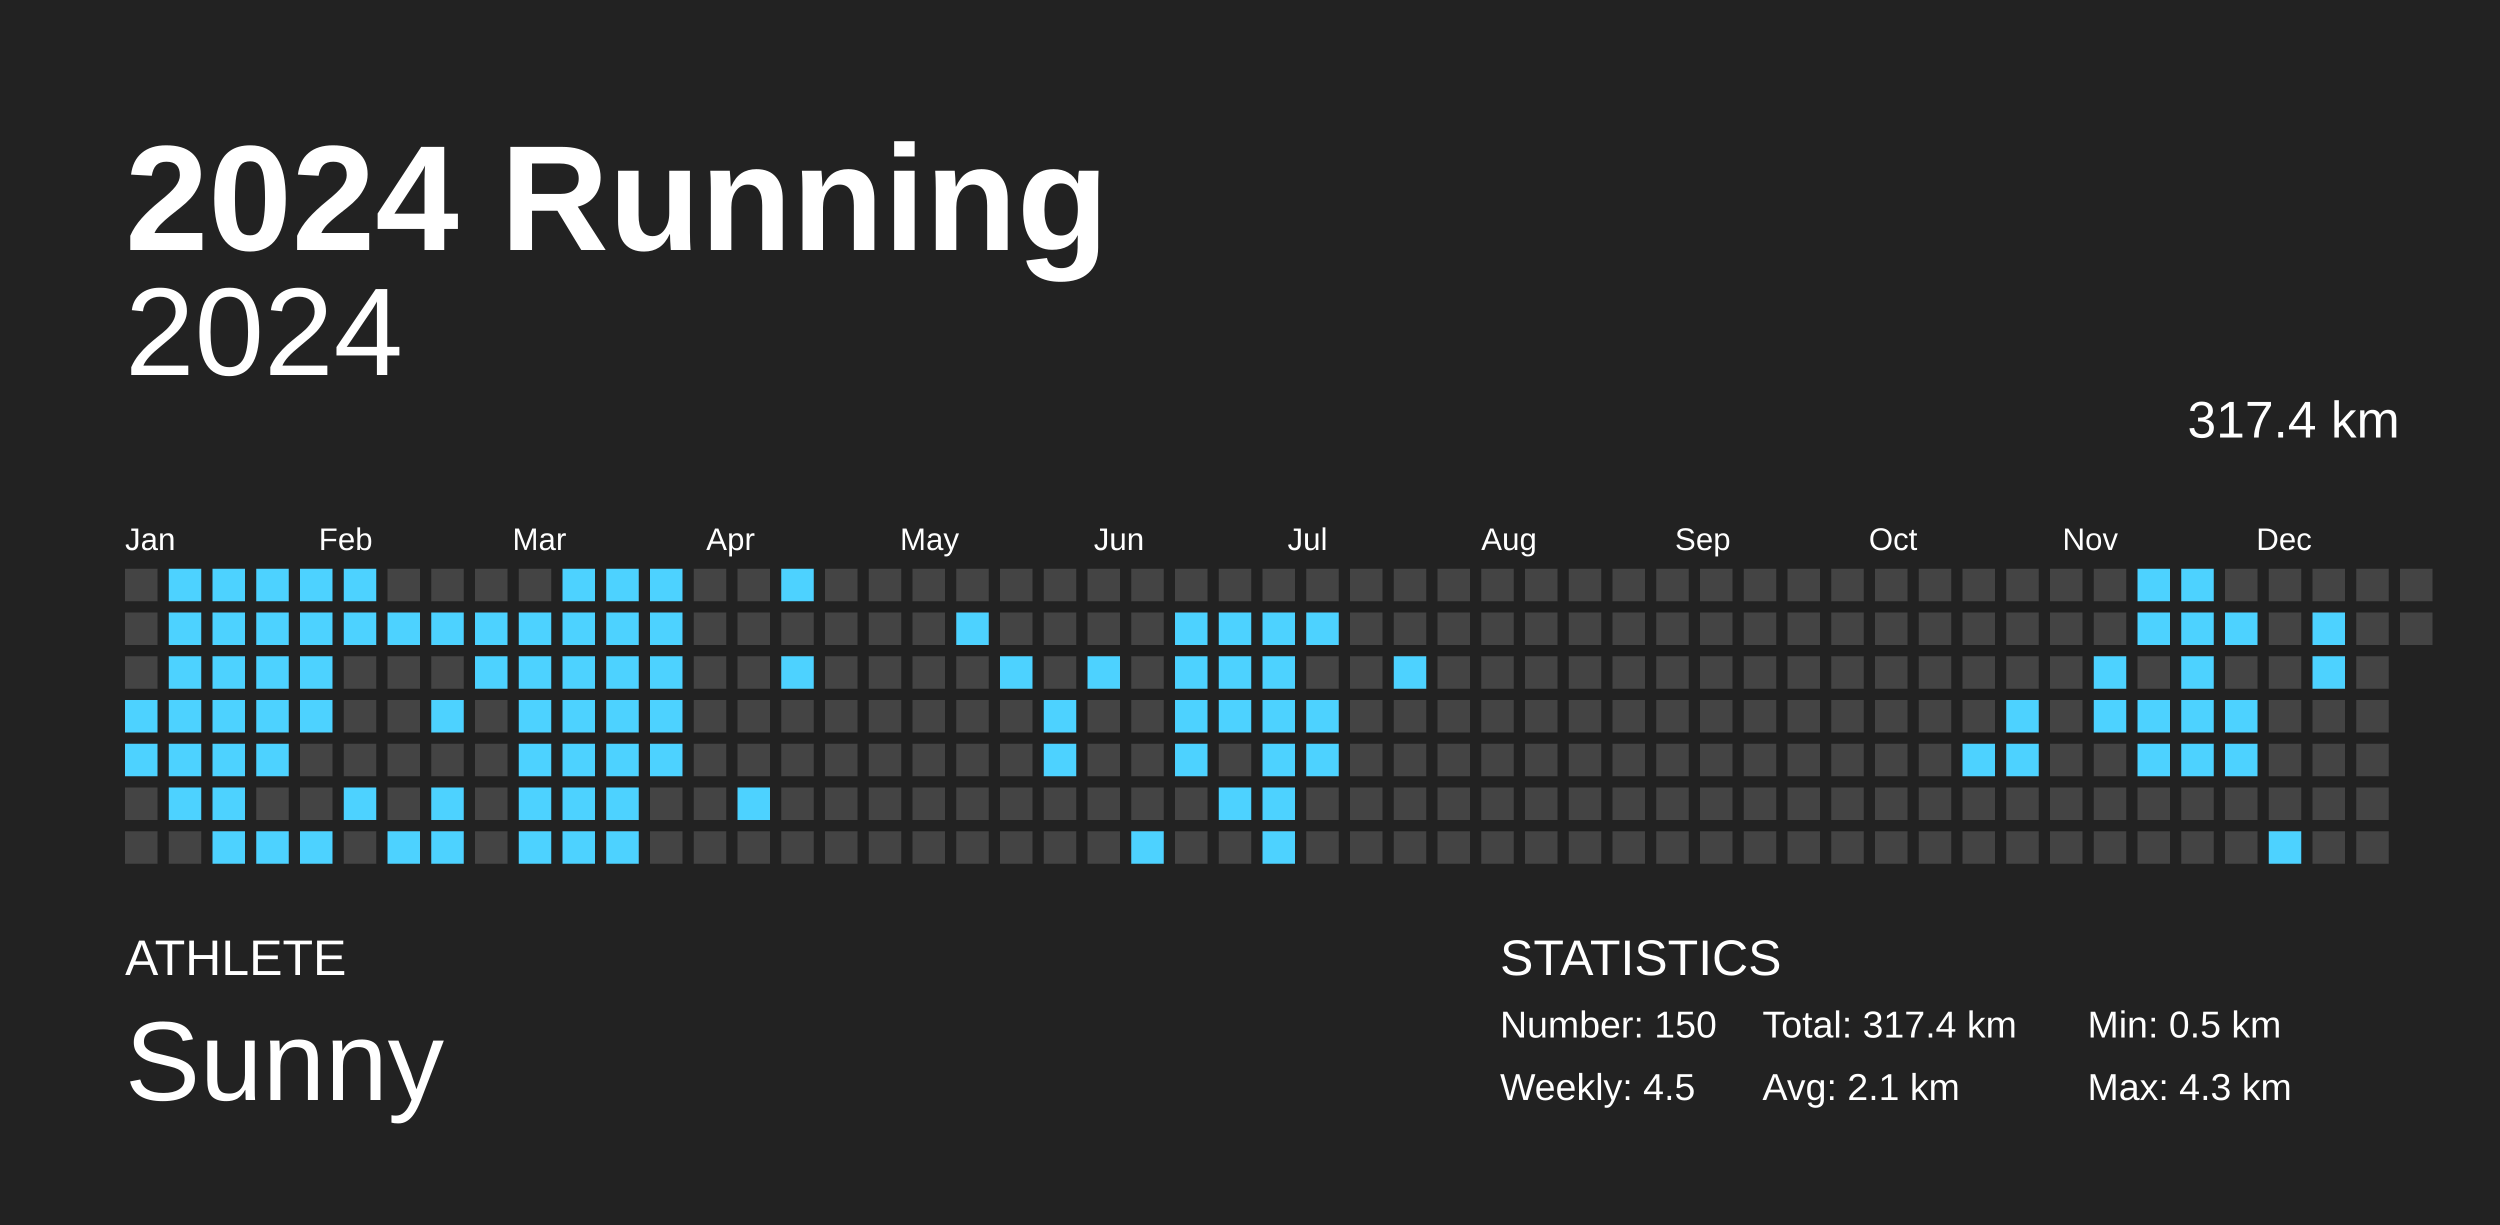
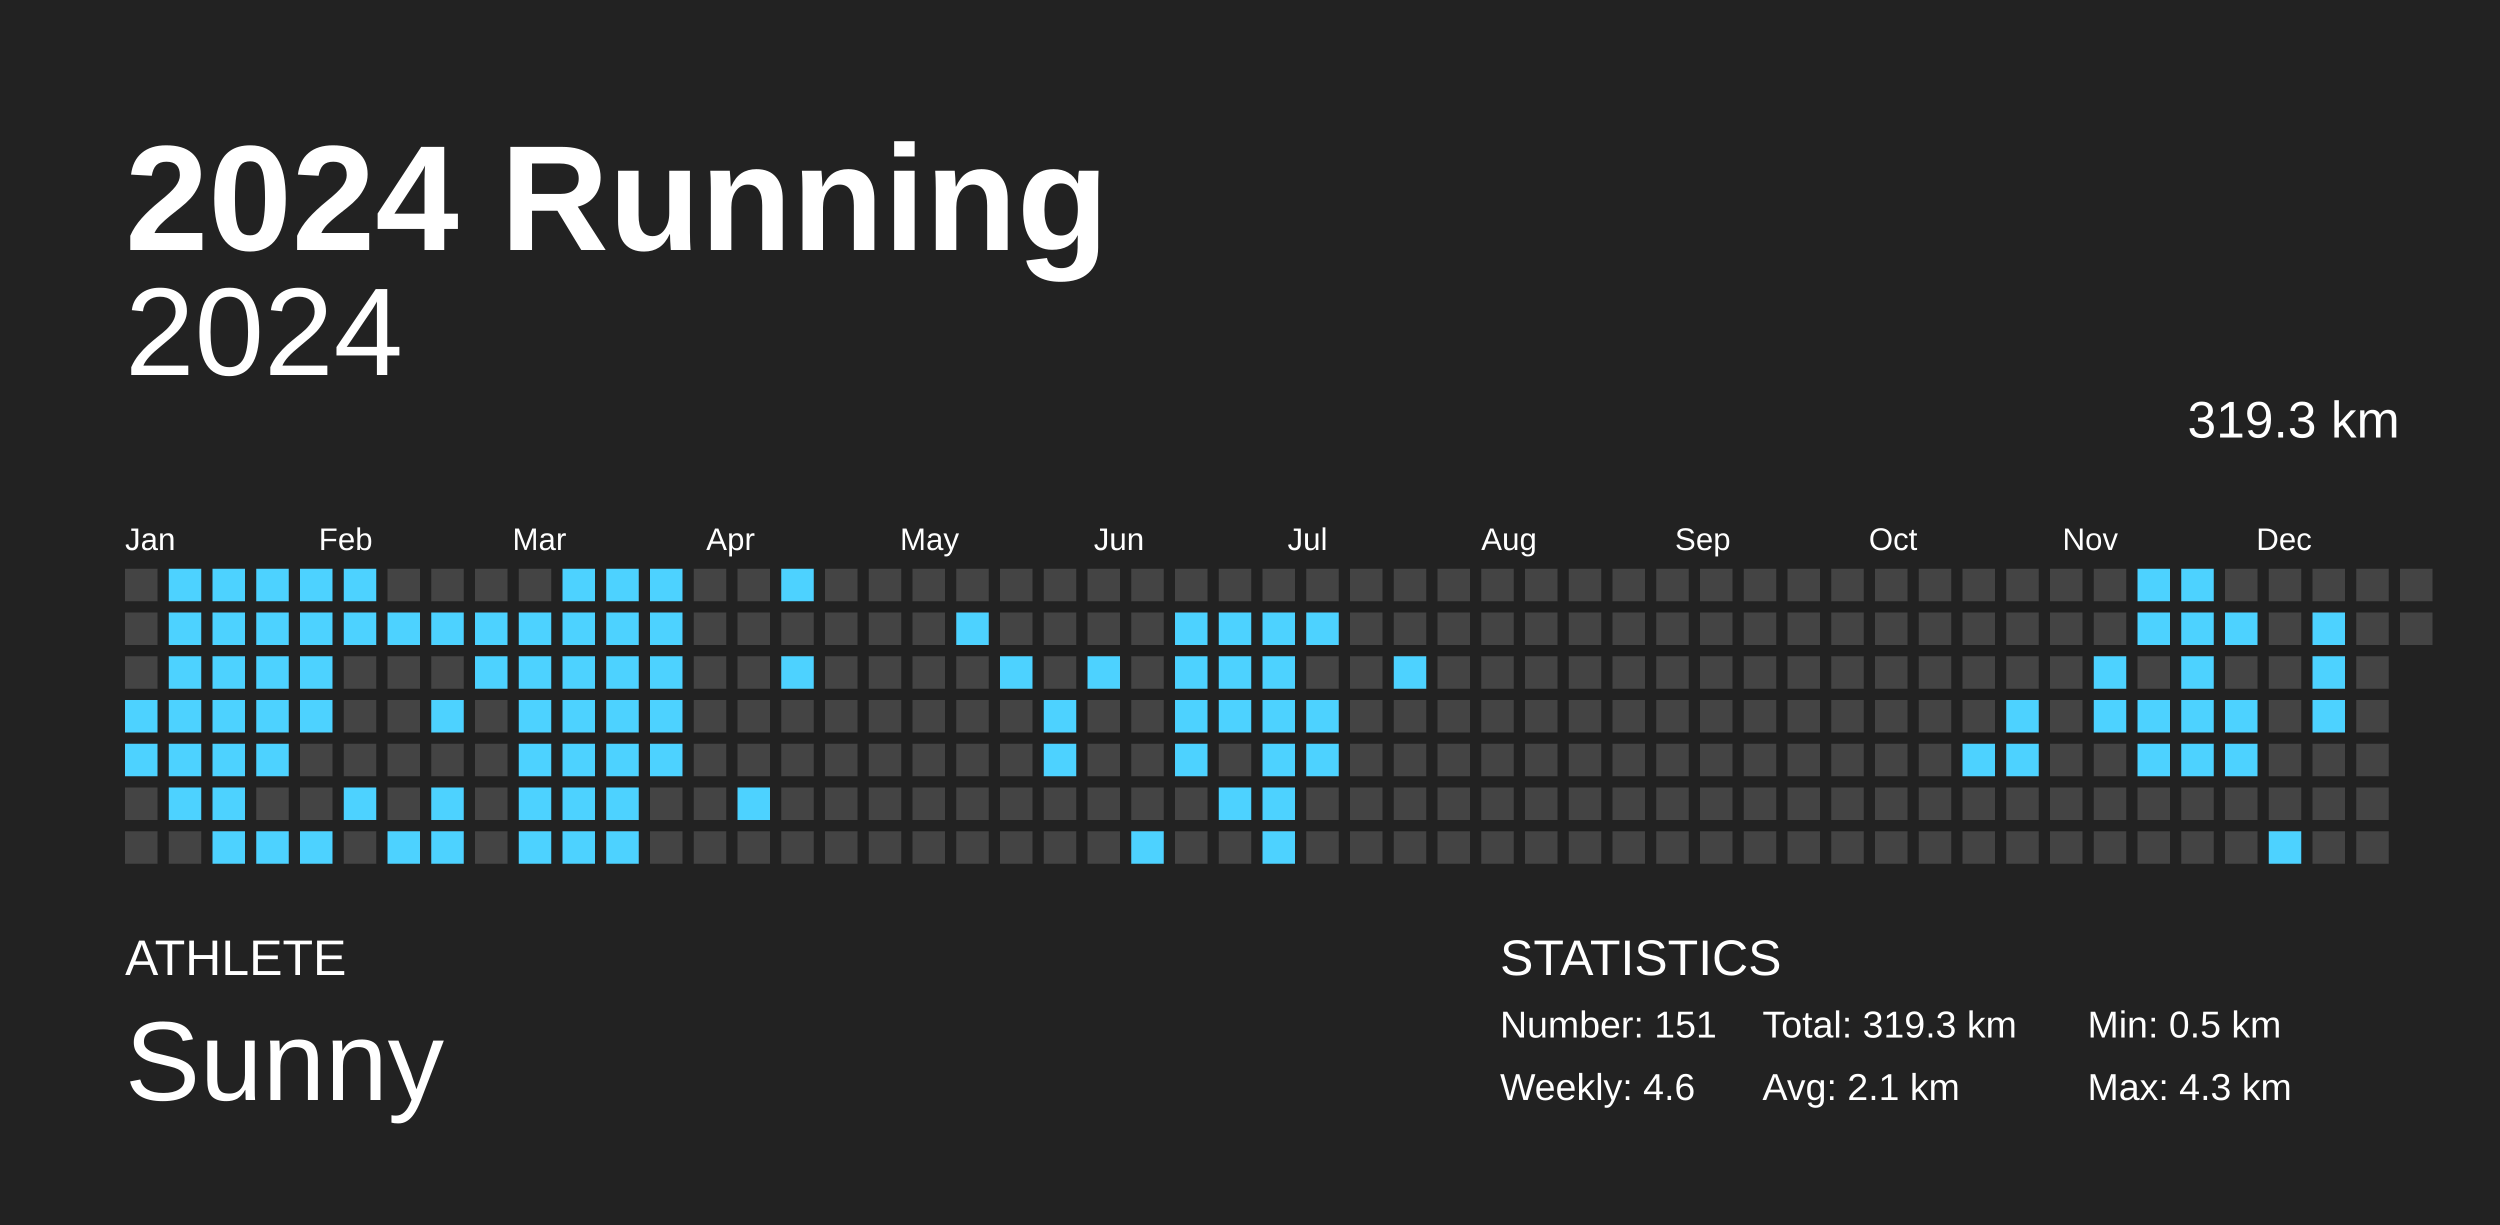
<svg xmlns="http://www.w3.org/2000/svg" baseProfile="full" height="98mm" version="1.1" viewBox="0,0,200,98" width="200mm">
  <defs />
  <rect fill="#222222" height="98" width="200" x="0" y="0" />
  <text fill="#FFFFFF" style="font-size:12px; font-family:Arial; font-weight:bold;" x="10" y="20">2024 Running</text>
  <text fill="#FFFFFF" style="font-size:4px; font-family:Arial" x="10" y="78">ATHLETE</text>
  <text fill="#FFFFFF" style="font-size:9px; font-family:Arial" x="10" y="88">Sunny</text>
  <text fill="#FFFFFF" style="font-size:4px; font-family:Arial" x="120" y="78">STATISTICS</text>
-   <text fill="#FFFFFF" style="font-size:3px; font-family:Arial" x="120" y="83">Number: 150</text>
-   <text fill="#FFFFFF" style="font-size:3px; font-family:Arial" x="120" y="88">Weekly: 4.5</text>
-   <text fill="#FFFFFF" style="font-size:3px; font-family:Arial" x="141" y="83">Total: 317.4 km</text>
+   <text fill="#FFFFFF" style="font-size:3px; font-family:Arial" x="120" y="83">Number: 151</text>
+   <text fill="#FFFFFF" style="font-size:3px; font-family:Arial" x="120" y="88">Weekly: 4.6</text>
+   <text fill="#FFFFFF" style="font-size:3px; font-family:Arial" x="141" y="83">Total: 319.3 km</text>
  <text fill="#FFFFFF" style="font-size:3px; font-family:Arial" x="141" y="88">Avg: 2.1 km</text>
  <text fill="#FFFFFF" style="font-size:3px; font-family:Arial" x="167" y="83">Min: 0.5 km</text>
  <text fill="#FFFFFF" style="font-size:3px; font-family:Arial" x="167" y="88">Max: 4.3 km</text>
  <text alignment-baseline="hanging" fill="#FFFFFF" style="font-size:10.0px; font-family:Arial;" x="10" y="30">2024</text>
-   <text alignment-baseline="hanging" fill="#FFFFFF" style="font-size:4.125px; font-family:Arial;" x="175" y="35">317.4 km</text>
+   <text alignment-baseline="hanging" fill="#FFFFFF" style="font-size:4.125px; font-family:Arial;" x="175" y="35">319.3 km</text>
  <text fill="#FFFFFF" style="font-size:2.5px; font-family:Arial" x="10.0" y="44">Jan</text>
  <text fill="#FFFFFF" style="font-size:2.5px; font-family:Arial" x="25.5" y="44">Feb</text>
  <text fill="#FFFFFF" style="font-size:2.5px; font-family:Arial" x="41.0" y="44">Mar</text>
  <text fill="#FFFFFF" style="font-size:2.5px; font-family:Arial" x="56.5" y="44">Apr</text>
  <text fill="#FFFFFF" style="font-size:2.5px; font-family:Arial" x="72.0" y="44">May</text>
  <text fill="#FFFFFF" style="font-size:2.5px; font-family:Arial" x="87.5" y="44">Jun</text>
  <text fill="#FFFFFF" style="font-size:2.5px; font-family:Arial" x="103.0" y="44">Jul</text>
  <text fill="#FFFFFF" style="font-size:2.5px; font-family:Arial" x="118.5" y="44">Aug</text>
  <text fill="#FFFFFF" style="font-size:2.5px; font-family:Arial" x="134.0" y="44">Sep</text>
  <text fill="#FFFFFF" style="font-size:2.5px; font-family:Arial" x="149.5" y="44">Oct</text>
  <text fill="#FFFFFF" style="font-size:2.5px; font-family:Arial" x="165.0" y="44">Nov</text>
  <text fill="#FFFFFF" style="font-size:2.5px; font-family:Arial" x="180.5" y="44">Dec</text>
  <rect fill="#444444" height="2.6" width="2.6" x="10.0" y="45.5" />
  <rect fill="#444444" height="2.6" width="2.6" x="10.0" y="49.0" />
  <rect fill="#444444" height="2.6" width="2.6" x="10.0" y="52.5" />
  <rect fill="#4dd2ff" height="2.6" width="2.6" x="10.0" y="56.0" />
  <rect fill="#4dd2ff" height="2.6" width="2.6" x="10.0" y="59.5" />
  <rect fill="#444444" height="2.6" width="2.6" x="10.0" y="63.0" />
  <rect fill="#444444" height="2.6" width="2.6" x="10.0" y="66.5" />
  <rect fill="#4dd2ff" height="2.6" width="2.6" x="13.5" y="45.5" />
  <rect fill="#4dd2ff" height="2.6" width="2.6" x="13.5" y="49.0" />
  <rect fill="#4dd2ff" height="2.6" width="2.6" x="13.5" y="52.5" />
  <rect fill="#4dd2ff" height="2.6" width="2.6" x="13.5" y="56.0" />
  <rect fill="#4dd2ff" height="2.6" width="2.6" x="13.5" y="59.5" />
  <rect fill="#4dd2ff" height="2.6" width="2.6" x="13.5" y="63.0" />
  <rect fill="#444444" height="2.6" width="2.6" x="13.5" y="66.5" />
  <rect fill="#4dd2ff" height="2.6" width="2.6" x="17.0" y="45.5" />
  <rect fill="#4dd2ff" height="2.6" width="2.6" x="17.0" y="49.0" />
  <rect fill="#4dd2ff" height="2.6" width="2.6" x="17.0" y="52.5" />
  <rect fill="#4dd2ff" height="2.6" width="2.6" x="17.0" y="56.0" />
  <rect fill="#4dd2ff" height="2.6" width="2.6" x="17.0" y="59.5" />
  <rect fill="#4dd2ff" height="2.6" width="2.6" x="17.0" y="63.0" />
  <rect fill="#4dd2ff" height="2.6" width="2.6" x="17.0" y="66.5" />
  <rect fill="#4dd2ff" height="2.6" width="2.6" x="20.5" y="45.5" />
  <rect fill="#4dd2ff" height="2.6" width="2.6" x="20.5" y="49.0" />
  <rect fill="#4dd2ff" height="2.6" width="2.6" x="20.5" y="52.5" />
  <rect fill="#4dd2ff" height="2.6" width="2.6" x="20.5" y="56.0" />
  <rect fill="#4dd2ff" height="2.6" width="2.6" x="20.5" y="59.5" />
  <rect fill="#444444" height="2.6" width="2.6" x="20.5" y="63.0" />
  <rect fill="#4dd2ff" height="2.6" width="2.6" x="20.5" y="66.5" />
  <rect fill="#4dd2ff" height="2.6" width="2.6" x="24.0" y="45.5" />
  <rect fill="#4dd2ff" height="2.6" width="2.6" x="24.0" y="49.0" />
  <rect fill="#4dd2ff" height="2.6" width="2.6" x="24.0" y="52.5" />
  <rect fill="#4dd2ff" height="2.6" width="2.6" x="24.0" y="56.0" />
  <rect fill="#444444" height="2.6" width="2.6" x="24.0" y="59.5" />
  <rect fill="#444444" height="2.6" width="2.6" x="24.0" y="63.0" />
  <rect fill="#4dd2ff" height="2.6" width="2.6" x="24.0" y="66.5" />
  <rect fill="#4dd2ff" height="2.6" width="2.6" x="27.5" y="45.5" />
  <rect fill="#4dd2ff" height="2.6" width="2.6" x="27.5" y="49.0" />
  <rect fill="#444444" height="2.6" width="2.6" x="27.5" y="52.5" />
  <rect fill="#444444" height="2.6" width="2.6" x="27.5" y="56.0" />
  <rect fill="#444444" height="2.6" width="2.6" x="27.5" y="59.5" />
  <rect fill="#4dd2ff" height="2.6" width="2.6" x="27.5" y="63.0" />
  <rect fill="#444444" height="2.6" width="2.6" x="27.5" y="66.5" />
  <rect fill="#444444" height="2.6" width="2.6" x="31.0" y="45.5" />
  <rect fill="#4dd2ff" height="2.6" width="2.6" x="31.0" y="49.0" />
  <rect fill="#444444" height="2.6" width="2.6" x="31.0" y="52.5" />
  <rect fill="#444444" height="2.6" width="2.6" x="31.0" y="56.0" />
  <rect fill="#444444" height="2.6" width="2.6" x="31.0" y="59.5" />
  <rect fill="#444444" height="2.6" width="2.6" x="31.0" y="63.0" />
  <rect fill="#4dd2ff" height="2.6" width="2.6" x="31.0" y="66.5" />
  <rect fill="#444444" height="2.6" width="2.6" x="34.5" y="45.5" />
  <rect fill="#4dd2ff" height="2.6" width="2.6" x="34.5" y="49.0" />
  <rect fill="#444444" height="2.6" width="2.6" x="34.5" y="52.5" />
  <rect fill="#4dd2ff" height="2.6" width="2.6" x="34.5" y="56.0" />
  <rect fill="#444444" height="2.6" width="2.6" x="34.5" y="59.5" />
  <rect fill="#4dd2ff" height="2.6" width="2.6" x="34.5" y="63.0" />
  <rect fill="#4dd2ff" height="2.6" width="2.6" x="34.5" y="66.5" />
  <rect fill="#444444" height="2.6" width="2.6" x="38.0" y="45.5" />
  <rect fill="#4dd2ff" height="2.6" width="2.6" x="38.0" y="49.0" />
  <rect fill="#4dd2ff" height="2.6" width="2.6" x="38.0" y="52.5" />
  <rect fill="#444444" height="2.6" width="2.6" x="38.0" y="56.0" />
  <rect fill="#444444" height="2.6" width="2.6" x="38.0" y="59.5" />
  <rect fill="#444444" height="2.6" width="2.6" x="38.0" y="63.0" />
  <rect fill="#444444" height="2.6" width="2.6" x="38.0" y="66.5" />
  <rect fill="#444444" height="2.6" width="2.6" x="41.5" y="45.5" />
  <rect fill="#4dd2ff" height="2.6" width="2.6" x="41.5" y="49.0" />
  <rect fill="#4dd2ff" height="2.6" width="2.6" x="41.5" y="52.5" />
  <rect fill="#4dd2ff" height="2.6" width="2.6" x="41.5" y="56.0" />
  <rect fill="#4dd2ff" height="2.6" width="2.6" x="41.5" y="59.5" />
  <rect fill="#4dd2ff" height="2.6" width="2.6" x="41.5" y="63.0" />
  <rect fill="#4dd2ff" height="2.6" width="2.6" x="41.5" y="66.5" />
  <rect fill="#4dd2ff" height="2.6" width="2.6" x="45.0" y="45.5" />
  <rect fill="#4dd2ff" height="2.6" width="2.6" x="45.0" y="49.0" />
  <rect fill="#4dd2ff" height="2.6" width="2.6" x="45.0" y="52.5" />
  <rect fill="#4dd2ff" height="2.6" width="2.6" x="45.0" y="56.0" />
  <rect fill="#4dd2ff" height="2.6" width="2.6" x="45.0" y="59.5" />
  <rect fill="#4dd2ff" height="2.6" width="2.6" x="45.0" y="63.0" />
  <rect fill="#4dd2ff" height="2.6" width="2.6" x="45.0" y="66.5" />
  <rect fill="#4dd2ff" height="2.6" width="2.6" x="48.5" y="45.5" />
  <rect fill="#4dd2ff" height="2.6" width="2.6" x="48.5" y="49.0" />
  <rect fill="#4dd2ff" height="2.6" width="2.6" x="48.5" y="52.5" />
  <rect fill="#4dd2ff" height="2.6" width="2.6" x="48.5" y="56.0" />
  <rect fill="#4dd2ff" height="2.6" width="2.6" x="48.5" y="59.5" />
  <rect fill="#4dd2ff" height="2.6" width="2.6" x="48.5" y="63.0" />
  <rect fill="#4dd2ff" height="2.6" width="2.6" x="48.5" y="66.5" />
  <rect fill="#4dd2ff" height="2.6" width="2.6" x="52.0" y="45.5" />
  <rect fill="#4dd2ff" height="2.6" width="2.6" x="52.0" y="49.0" />
  <rect fill="#4dd2ff" height="2.6" width="2.6" x="52.0" y="52.5" />
  <rect fill="#4dd2ff" height="2.6" width="2.6" x="52.0" y="56.0" />
  <rect fill="#4dd2ff" height="2.6" width="2.6" x="52.0" y="59.5" />
  <rect fill="#444444" height="2.6" width="2.6" x="52.0" y="63.0" />
  <rect fill="#444444" height="2.6" width="2.6" x="52.0" y="66.5" />
  <rect fill="#444444" height="2.6" width="2.6" x="55.5" y="45.5" />
  <rect fill="#444444" height="2.6" width="2.6" x="55.5" y="49.0" />
  <rect fill="#444444" height="2.6" width="2.6" x="55.5" y="52.5" />
  <rect fill="#444444" height="2.6" width="2.6" x="55.5" y="56.0" />
  <rect fill="#444444" height="2.6" width="2.6" x="55.5" y="59.5" />
  <rect fill="#444444" height="2.6" width="2.6" x="55.5" y="63.0" />
  <rect fill="#444444" height="2.6" width="2.6" x="55.5" y="66.5" />
  <rect fill="#444444" height="2.6" width="2.6" x="59.0" y="45.5" />
  <rect fill="#444444" height="2.6" width="2.6" x="59.0" y="49.0" />
  <rect fill="#444444" height="2.6" width="2.6" x="59.0" y="52.5" />
  <rect fill="#444444" height="2.6" width="2.6" x="59.0" y="56.0" />
  <rect fill="#444444" height="2.6" width="2.6" x="59.0" y="59.5" />
  <rect fill="#4dd2ff" height="2.6" width="2.6" x="59.0" y="63.0" />
  <rect fill="#444444" height="2.6" width="2.6" x="59.0" y="66.5" />
  <rect fill="#4dd2ff" height="2.6" width="2.6" x="62.5" y="45.5" />
  <rect fill="#444444" height="2.6" width="2.6" x="62.5" y="49.0" />
  <rect fill="#4dd2ff" height="2.6" width="2.6" x="62.5" y="52.5" />
  <rect fill="#444444" height="2.6" width="2.6" x="62.5" y="56.0" />
  <rect fill="#444444" height="2.6" width="2.6" x="62.5" y="59.5" />
  <rect fill="#444444" height="2.6" width="2.6" x="62.5" y="63.0" />
  <rect fill="#444444" height="2.6" width="2.6" x="62.5" y="66.5" />
  <rect fill="#444444" height="2.6" width="2.6" x="66.0" y="45.5" />
  <rect fill="#444444" height="2.6" width="2.6" x="66.0" y="49.0" />
  <rect fill="#444444" height="2.6" width="2.6" x="66.0" y="52.5" />
  <rect fill="#444444" height="2.6" width="2.6" x="66.0" y="56.0" />
  <rect fill="#444444" height="2.6" width="2.6" x="66.0" y="59.5" />
  <rect fill="#444444" height="2.6" width="2.6" x="66.0" y="63.0" />
  <rect fill="#444444" height="2.6" width="2.6" x="66.0" y="66.5" />
  <rect fill="#444444" height="2.6" width="2.6" x="69.5" y="45.5" />
  <rect fill="#444444" height="2.6" width="2.6" x="69.5" y="49.0" />
  <rect fill="#444444" height="2.6" width="2.6" x="69.5" y="52.5" />
  <rect fill="#444444" height="2.6" width="2.6" x="69.5" y="56.0" />
  <rect fill="#444444" height="2.6" width="2.6" x="69.5" y="59.5" />
  <rect fill="#444444" height="2.6" width="2.6" x="69.5" y="63.0" />
  <rect fill="#444444" height="2.6" width="2.6" x="69.5" y="66.5" />
  <rect fill="#444444" height="2.6" width="2.6" x="73.0" y="45.5" />
  <rect fill="#444444" height="2.6" width="2.6" x="73.0" y="49.0" />
  <rect fill="#444444" height="2.6" width="2.6" x="73.0" y="52.5" />
  <rect fill="#444444" height="2.6" width="2.6" x="73.0" y="56.0" />
  <rect fill="#444444" height="2.6" width="2.6" x="73.0" y="59.5" />
  <rect fill="#444444" height="2.6" width="2.6" x="73.0" y="63.0" />
  <rect fill="#444444" height="2.6" width="2.6" x="73.0" y="66.5" />
  <rect fill="#444444" height="2.6" width="2.6" x="76.5" y="45.5" />
  <rect fill="#4dd2ff" height="2.6" width="2.6" x="76.5" y="49.0" />
  <rect fill="#444444" height="2.6" width="2.6" x="76.5" y="52.5" />
  <rect fill="#444444" height="2.6" width="2.6" x="76.5" y="56.0" />
  <rect fill="#444444" height="2.6" width="2.6" x="76.5" y="59.5" />
  <rect fill="#444444" height="2.6" width="2.6" x="76.5" y="63.0" />
  <rect fill="#444444" height="2.6" width="2.6" x="76.5" y="66.5" />
  <rect fill="#444444" height="2.6" width="2.6" x="80.0" y="45.5" />
  <rect fill="#444444" height="2.6" width="2.6" x="80.0" y="49.0" />
  <rect fill="#4dd2ff" height="2.6" width="2.6" x="80.0" y="52.5" />
  <rect fill="#444444" height="2.6" width="2.6" x="80.0" y="56.0" />
  <rect fill="#444444" height="2.6" width="2.6" x="80.0" y="59.5" />
  <rect fill="#444444" height="2.6" width="2.6" x="80.0" y="63.0" />
  <rect fill="#444444" height="2.6" width="2.6" x="80.0" y="66.5" />
  <rect fill="#444444" height="2.6" width="2.6" x="83.5" y="45.5" />
  <rect fill="#444444" height="2.6" width="2.6" x="83.5" y="49.0" />
  <rect fill="#444444" height="2.6" width="2.6" x="83.5" y="52.5" />
  <rect fill="#4dd2ff" height="2.6" width="2.6" x="83.5" y="56.0" />
  <rect fill="#4dd2ff" height="2.6" width="2.6" x="83.5" y="59.5" />
  <rect fill="#444444" height="2.6" width="2.6" x="83.5" y="63.0" />
  <rect fill="#444444" height="2.6" width="2.6" x="83.5" y="66.5" />
  <rect fill="#444444" height="2.6" width="2.6" x="87.0" y="45.5" />
  <rect fill="#444444" height="2.6" width="2.6" x="87.0" y="49.0" />
  <rect fill="#4dd2ff" height="2.6" width="2.6" x="87.0" y="52.5" />
  <rect fill="#444444" height="2.6" width="2.6" x="87.0" y="56.0" />
  <rect fill="#444444" height="2.6" width="2.6" x="87.0" y="59.5" />
  <rect fill="#444444" height="2.6" width="2.6" x="87.0" y="63.0" />
  <rect fill="#444444" height="2.6" width="2.6" x="87.0" y="66.5" />
  <rect fill="#444444" height="2.6" width="2.6" x="90.5" y="45.5" />
  <rect fill="#444444" height="2.6" width="2.6" x="90.5" y="49.0" />
  <rect fill="#444444" height="2.6" width="2.6" x="90.5" y="52.5" />
  <rect fill="#444444" height="2.6" width="2.6" x="90.5" y="56.0" />
  <rect fill="#444444" height="2.6" width="2.6" x="90.5" y="59.5" />
  <rect fill="#444444" height="2.6" width="2.6" x="90.5" y="63.0" />
  <rect fill="#4dd2ff" height="2.6" width="2.6" x="90.5" y="66.5" />
  <rect fill="#444444" height="2.6" width="2.6" x="94.0" y="45.5" />
  <rect fill="#4dd2ff" height="2.6" width="2.6" x="94.0" y="49.0" />
  <rect fill="#4dd2ff" height="2.6" width="2.6" x="94.0" y="52.5" />
  <rect fill="#4dd2ff" height="2.6" width="2.6" x="94.0" y="56.0" />
  <rect fill="#4dd2ff" height="2.6" width="2.6" x="94.0" y="59.5" />
  <rect fill="#444444" height="2.6" width="2.6" x="94.0" y="63.0" />
  <rect fill="#444444" height="2.6" width="2.6" x="94.0" y="66.5" />
  <rect fill="#444444" height="2.6" width="2.6" x="97.5" y="45.5" />
  <rect fill="#4dd2ff" height="2.6" width="2.6" x="97.5" y="49.0" />
  <rect fill="#4dd2ff" height="2.6" width="2.6" x="97.5" y="52.5" />
  <rect fill="#4dd2ff" height="2.6" width="2.6" x="97.5" y="56.0" />
  <rect fill="#444444" height="2.6" width="2.6" x="97.5" y="59.5" />
  <rect fill="#4dd2ff" height="2.6" width="2.6" x="97.5" y="63.0" />
  <rect fill="#444444" height="2.6" width="2.6" x="97.5" y="66.5" />
  <rect fill="#444444" height="2.6" width="2.6" x="101.0" y="45.5" />
  <rect fill="#4dd2ff" height="2.6" width="2.6" x="101.0" y="49.0" />
  <rect fill="#4dd2ff" height="2.6" width="2.6" x="101.0" y="52.5" />
  <rect fill="#4dd2ff" height="2.6" width="2.6" x="101.0" y="56.0" />
  <rect fill="#4dd2ff" height="2.6" width="2.6" x="101.0" y="59.5" />
  <rect fill="#4dd2ff" height="2.6" width="2.6" x="101.0" y="63.0" />
  <rect fill="#4dd2ff" height="2.6" width="2.6" x="101.0" y="66.5" />
  <rect fill="#444444" height="2.6" width="2.6" x="104.5" y="45.5" />
  <rect fill="#4dd2ff" height="2.6" width="2.6" x="104.5" y="49.0" />
  <rect fill="#444444" height="2.6" width="2.6" x="104.5" y="52.5" />
  <rect fill="#4dd2ff" height="2.6" width="2.6" x="104.5" y="56.0" />
  <rect fill="#4dd2ff" height="2.6" width="2.6" x="104.5" y="59.5" />
  <rect fill="#444444" height="2.6" width="2.6" x="104.5" y="63.0" />
  <rect fill="#444444" height="2.6" width="2.6" x="104.5" y="66.5" />
  <rect fill="#444444" height="2.6" width="2.6" x="108.0" y="45.5" />
  <rect fill="#444444" height="2.6" width="2.6" x="108.0" y="49.0" />
  <rect fill="#444444" height="2.6" width="2.6" x="108.0" y="52.5" />
  <rect fill="#444444" height="2.6" width="2.6" x="108.0" y="56.0" />
  <rect fill="#444444" height="2.6" width="2.6" x="108.0" y="59.5" />
  <rect fill="#444444" height="2.6" width="2.6" x="108.0" y="63.0" />
  <rect fill="#444444" height="2.6" width="2.6" x="108.0" y="66.5" />
  <rect fill="#444444" height="2.6" width="2.6" x="111.5" y="45.5" />
  <rect fill="#444444" height="2.6" width="2.6" x="111.5" y="49.0" />
  <rect fill="#4dd2ff" height="2.6" width="2.6" x="111.5" y="52.5" />
  <rect fill="#444444" height="2.6" width="2.6" x="111.5" y="56.0" />
  <rect fill="#444444" height="2.6" width="2.6" x="111.5" y="59.5" />
  <rect fill="#444444" height="2.6" width="2.6" x="111.5" y="63.0" />
  <rect fill="#444444" height="2.6" width="2.6" x="111.5" y="66.5" />
  <rect fill="#444444" height="2.6" width="2.6" x="115.0" y="45.5" />
  <rect fill="#444444" height="2.6" width="2.6" x="115.0" y="49.0" />
  <rect fill="#444444" height="2.6" width="2.6" x="115.0" y="52.5" />
  <rect fill="#444444" height="2.6" width="2.6" x="115.0" y="56.0" />
  <rect fill="#444444" height="2.6" width="2.6" x="115.0" y="59.5" />
  <rect fill="#444444" height="2.6" width="2.6" x="115.0" y="63.0" />
  <rect fill="#444444" height="2.6" width="2.6" x="115.0" y="66.5" />
  <rect fill="#444444" height="2.6" width="2.6" x="118.5" y="45.5" />
  <rect fill="#444444" height="2.6" width="2.6" x="118.5" y="49.0" />
  <rect fill="#444444" height="2.6" width="2.6" x="118.5" y="52.5" />
  <rect fill="#444444" height="2.6" width="2.6" x="118.5" y="56.0" />
  <rect fill="#444444" height="2.6" width="2.6" x="118.5" y="59.5" />
  <rect fill="#444444" height="2.6" width="2.6" x="118.5" y="63.0" />
  <rect fill="#444444" height="2.6" width="2.6" x="118.5" y="66.5" />
  <rect fill="#444444" height="2.6" width="2.6" x="122.0" y="45.5" />
  <rect fill="#444444" height="2.6" width="2.6" x="122.0" y="49.0" />
  <rect fill="#444444" height="2.6" width="2.6" x="122.0" y="52.5" />
  <rect fill="#444444" height="2.6" width="2.6" x="122.0" y="56.0" />
  <rect fill="#444444" height="2.6" width="2.6" x="122.0" y="59.5" />
  <rect fill="#444444" height="2.6" width="2.6" x="122.0" y="63.0" />
  <rect fill="#444444" height="2.6" width="2.6" x="122.0" y="66.5" />
  <rect fill="#444444" height="2.6" width="2.6" x="125.5" y="45.5" />
  <rect fill="#444444" height="2.6" width="2.6" x="125.5" y="49.0" />
  <rect fill="#444444" height="2.6" width="2.6" x="125.5" y="52.5" />
  <rect fill="#444444" height="2.6" width="2.6" x="125.5" y="56.0" />
  <rect fill="#444444" height="2.6" width="2.6" x="125.5" y="59.5" />
  <rect fill="#444444" height="2.6" width="2.6" x="125.5" y="63.0" />
  <rect fill="#444444" height="2.6" width="2.6" x="125.5" y="66.5" />
  <rect fill="#444444" height="2.6" width="2.6" x="129.0" y="45.5" />
  <rect fill="#444444" height="2.6" width="2.6" x="129.0" y="49.0" />
  <rect fill="#444444" height="2.6" width="2.6" x="129.0" y="52.5" />
  <rect fill="#444444" height="2.6" width="2.6" x="129.0" y="56.0" />
  <rect fill="#444444" height="2.6" width="2.6" x="129.0" y="59.5" />
  <rect fill="#444444" height="2.6" width="2.6" x="129.0" y="63.0" />
  <rect fill="#444444" height="2.6" width="2.6" x="129.0" y="66.5" />
  <rect fill="#444444" height="2.6" width="2.6" x="132.5" y="45.5" />
  <rect fill="#444444" height="2.6" width="2.6" x="132.5" y="49.0" />
  <rect fill="#444444" height="2.6" width="2.6" x="132.5" y="52.5" />
  <rect fill="#444444" height="2.6" width="2.6" x="132.5" y="56.0" />
  <rect fill="#444444" height="2.6" width="2.6" x="132.5" y="59.5" />
  <rect fill="#444444" height="2.6" width="2.6" x="132.5" y="63.0" />
  <rect fill="#444444" height="2.6" width="2.6" x="132.5" y="66.5" />
  <rect fill="#444444" height="2.6" width="2.6" x="136.0" y="45.5" />
  <rect fill="#444444" height="2.6" width="2.6" x="136.0" y="49.0" />
  <rect fill="#444444" height="2.6" width="2.6" x="136.0" y="52.5" />
  <rect fill="#444444" height="2.6" width="2.6" x="136.0" y="56.0" />
  <rect fill="#444444" height="2.6" width="2.6" x="136.0" y="59.5" />
  <rect fill="#444444" height="2.6" width="2.6" x="136.0" y="63.0" />
  <rect fill="#444444" height="2.6" width="2.6" x="136.0" y="66.5" />
  <rect fill="#444444" height="2.6" width="2.6" x="139.5" y="45.5" />
  <rect fill="#444444" height="2.6" width="2.6" x="139.5" y="49.0" />
  <rect fill="#444444" height="2.6" width="2.6" x="139.5" y="52.5" />
  <rect fill="#444444" height="2.6" width="2.6" x="139.5" y="56.0" />
  <rect fill="#444444" height="2.6" width="2.6" x="139.5" y="59.5" />
  <rect fill="#444444" height="2.6" width="2.6" x="139.5" y="63.0" />
  <rect fill="#444444" height="2.6" width="2.6" x="139.5" y="66.5" />
  <rect fill="#444444" height="2.6" width="2.6" x="143.0" y="45.5" />
  <rect fill="#444444" height="2.6" width="2.6" x="143.0" y="49.0" />
  <rect fill="#444444" height="2.6" width="2.6" x="143.0" y="52.5" />
  <rect fill="#444444" height="2.6" width="2.6" x="143.0" y="56.0" />
  <rect fill="#444444" height="2.6" width="2.6" x="143.0" y="59.5" />
  <rect fill="#444444" height="2.6" width="2.6" x="143.0" y="63.0" />
  <rect fill="#444444" height="2.6" width="2.6" x="143.0" y="66.5" />
  <rect fill="#444444" height="2.6" width="2.6" x="146.5" y="45.5" />
  <rect fill="#444444" height="2.6" width="2.6" x="146.5" y="49.0" />
  <rect fill="#444444" height="2.6" width="2.6" x="146.5" y="52.5" />
  <rect fill="#444444" height="2.6" width="2.6" x="146.5" y="56.0" />
  <rect fill="#444444" height="2.6" width="2.6" x="146.5" y="59.5" />
  <rect fill="#444444" height="2.6" width="2.6" x="146.5" y="63.0" />
  <rect fill="#444444" height="2.6" width="2.6" x="146.5" y="66.5" />
  <rect fill="#444444" height="2.6" width="2.6" x="150.0" y="45.5" />
  <rect fill="#444444" height="2.6" width="2.6" x="150.0" y="49.0" />
  <rect fill="#444444" height="2.6" width="2.6" x="150.0" y="52.5" />
  <rect fill="#444444" height="2.6" width="2.6" x="150.0" y="56.0" />
  <rect fill="#444444" height="2.6" width="2.6" x="150.0" y="59.5" />
  <rect fill="#444444" height="2.6" width="2.6" x="150.0" y="63.0" />
  <rect fill="#444444" height="2.6" width="2.6" x="150.0" y="66.5" />
  <rect fill="#444444" height="2.6" width="2.6" x="153.5" y="45.5" />
  <rect fill="#444444" height="2.6" width="2.6" x="153.5" y="49.0" />
  <rect fill="#444444" height="2.6" width="2.6" x="153.5" y="52.5" />
  <rect fill="#444444" height="2.6" width="2.6" x="153.5" y="56.0" />
  <rect fill="#444444" height="2.6" width="2.6" x="153.5" y="59.5" />
  <rect fill="#444444" height="2.6" width="2.6" x="153.5" y="63.0" />
  <rect fill="#444444" height="2.6" width="2.6" x="153.5" y="66.5" />
  <rect fill="#444444" height="2.6" width="2.6" x="157.0" y="45.5" />
  <rect fill="#444444" height="2.6" width="2.6" x="157.0" y="49.0" />
  <rect fill="#444444" height="2.6" width="2.6" x="157.0" y="52.5" />
  <rect fill="#444444" height="2.6" width="2.6" x="157.0" y="56.0" />
  <rect fill="#4dd2ff" height="2.6" width="2.6" x="157.0" y="59.5" />
  <rect fill="#444444" height="2.6" width="2.6" x="157.0" y="63.0" />
  <rect fill="#444444" height="2.6" width="2.6" x="157.0" y="66.5" />
  <rect fill="#444444" height="2.6" width="2.6" x="160.5" y="45.5" />
  <rect fill="#444444" height="2.6" width="2.6" x="160.5" y="49.0" />
  <rect fill="#444444" height="2.6" width="2.6" x="160.5" y="52.5" />
  <rect fill="#4dd2ff" height="2.6" width="2.6" x="160.5" y="56.0" />
  <rect fill="#4dd2ff" height="2.6" width="2.6" x="160.5" y="59.5" />
  <rect fill="#444444" height="2.6" width="2.6" x="160.5" y="63.0" />
  <rect fill="#444444" height="2.6" width="2.6" x="160.5" y="66.5" />
  <rect fill="#444444" height="2.6" width="2.6" x="164.0" y="45.5" />
  <rect fill="#444444" height="2.6" width="2.6" x="164.0" y="49.0" />
  <rect fill="#444444" height="2.6" width="2.6" x="164.0" y="52.5" />
  <rect fill="#444444" height="2.6" width="2.6" x="164.0" y="56.0" />
  <rect fill="#444444" height="2.6" width="2.6" x="164.0" y="59.5" />
  <rect fill="#444444" height="2.6" width="2.6" x="164.0" y="63.0" />
  <rect fill="#444444" height="2.6" width="2.6" x="164.0" y="66.5" />
  <rect fill="#444444" height="2.6" width="2.6" x="167.5" y="45.5" />
  <rect fill="#444444" height="2.6" width="2.6" x="167.5" y="49.0" />
  <rect fill="#4dd2ff" height="2.6" width="2.6" x="167.5" y="52.5" />
  <rect fill="#4dd2ff" height="2.6" width="2.6" x="167.5" y="56.0" />
  <rect fill="#444444" height="2.6" width="2.6" x="167.5" y="59.5" />
  <rect fill="#444444" height="2.6" width="2.6" x="167.5" y="63.0" />
  <rect fill="#444444" height="2.6" width="2.6" x="167.5" y="66.5" />
  <rect fill="#4dd2ff" height="2.6" width="2.6" x="171.0" y="45.5" />
  <rect fill="#4dd2ff" height="2.6" width="2.6" x="171.0" y="49.0" />
  <rect fill="#444444" height="2.6" width="2.6" x="171.0" y="52.5" />
  <rect fill="#4dd2ff" height="2.6" width="2.6" x="171.0" y="56.0" />
  <rect fill="#4dd2ff" height="2.6" width="2.6" x="171.0" y="59.5" />
  <rect fill="#444444" height="2.6" width="2.6" x="171.0" y="63.0" />
  <rect fill="#444444" height="2.6" width="2.6" x="171.0" y="66.5" />
  <rect fill="#4dd2ff" height="2.6" width="2.6" x="174.5" y="45.5" />
  <rect fill="#4dd2ff" height="2.6" width="2.6" x="174.5" y="49.0" />
  <rect fill="#4dd2ff" height="2.6" width="2.6" x="174.5" y="52.5" />
  <rect fill="#4dd2ff" height="2.6" width="2.6" x="174.5" y="56.0" />
  <rect fill="#4dd2ff" height="2.6" width="2.6" x="174.5" y="59.5" />
  <rect fill="#444444" height="2.6" width="2.6" x="174.5" y="63.0" />
  <rect fill="#444444" height="2.6" width="2.6" x="174.5" y="66.5" />
  <rect fill="#444444" height="2.6" width="2.6" x="178.0" y="45.5" />
  <rect fill="#4dd2ff" height="2.6" width="2.6" x="178.0" y="49.0" />
  <rect fill="#444444" height="2.6" width="2.6" x="178.0" y="52.5" />
  <rect fill="#4dd2ff" height="2.6" width="2.6" x="178.0" y="56.0" />
  <rect fill="#4dd2ff" height="2.6" width="2.6" x="178.0" y="59.5" />
  <rect fill="#444444" height="2.6" width="2.6" x="178.0" y="63.0" />
  <rect fill="#444444" height="2.6" width="2.6" x="178.0" y="66.5" />
  <rect fill="#444444" height="2.6" width="2.6" x="181.5" y="45.5" />
  <rect fill="#444444" height="2.6" width="2.6" x="181.5" y="49.0" />
  <rect fill="#444444" height="2.6" width="2.6" x="181.5" y="52.5" />
  <rect fill="#444444" height="2.6" width="2.6" x="181.5" y="56.0" />
  <rect fill="#444444" height="2.6" width="2.6" x="181.5" y="59.5" />
  <rect fill="#444444" height="2.6" width="2.6" x="181.5" y="63.0" />
  <rect fill="#4dd2ff" height="2.6" width="2.6" x="181.5" y="66.5" />
  <rect fill="#444444" height="2.6" width="2.6" x="185.0" y="45.5" />
  <rect fill="#4dd2ff" height="2.6" width="2.6" x="185.0" y="49.0" />
  <rect fill="#4dd2ff" height="2.6" width="2.6" x="185.0" y="52.5" />
-   <rect fill="#444444" height="2.6" width="2.6" x="185.0" y="56.0" />
+   <rect fill="#4dd2ff" height="2.6" width="2.6" x="185.0" y="56.0" />
  <rect fill="#444444" height="2.6" width="2.6" x="185.0" y="59.5" />
  <rect fill="#444444" height="2.6" width="2.6" x="185.0" y="63.0" />
  <rect fill="#444444" height="2.6" width="2.6" x="185.0" y="66.5" />
  <rect fill="#444444" height="2.6" width="2.6" x="188.5" y="45.5" />
  <rect fill="#444444" height="2.6" width="2.6" x="188.5" y="49.0" />
  <rect fill="#444444" height="2.6" width="2.6" x="188.5" y="52.5" />
  <rect fill="#444444" height="2.6" width="2.6" x="188.5" y="56.0" />
  <rect fill="#444444" height="2.6" width="2.6" x="188.5" y="59.5" />
  <rect fill="#444444" height="2.6" width="2.6" x="188.5" y="63.0" />
  <rect fill="#444444" height="2.6" width="2.6" x="188.5" y="66.5" />
  <rect fill="#444444" height="2.6" width="2.6" x="192.0" y="45.5" />
  <rect fill="#444444" height="2.6" width="2.6" x="192.0" y="49.0" />
</svg>
